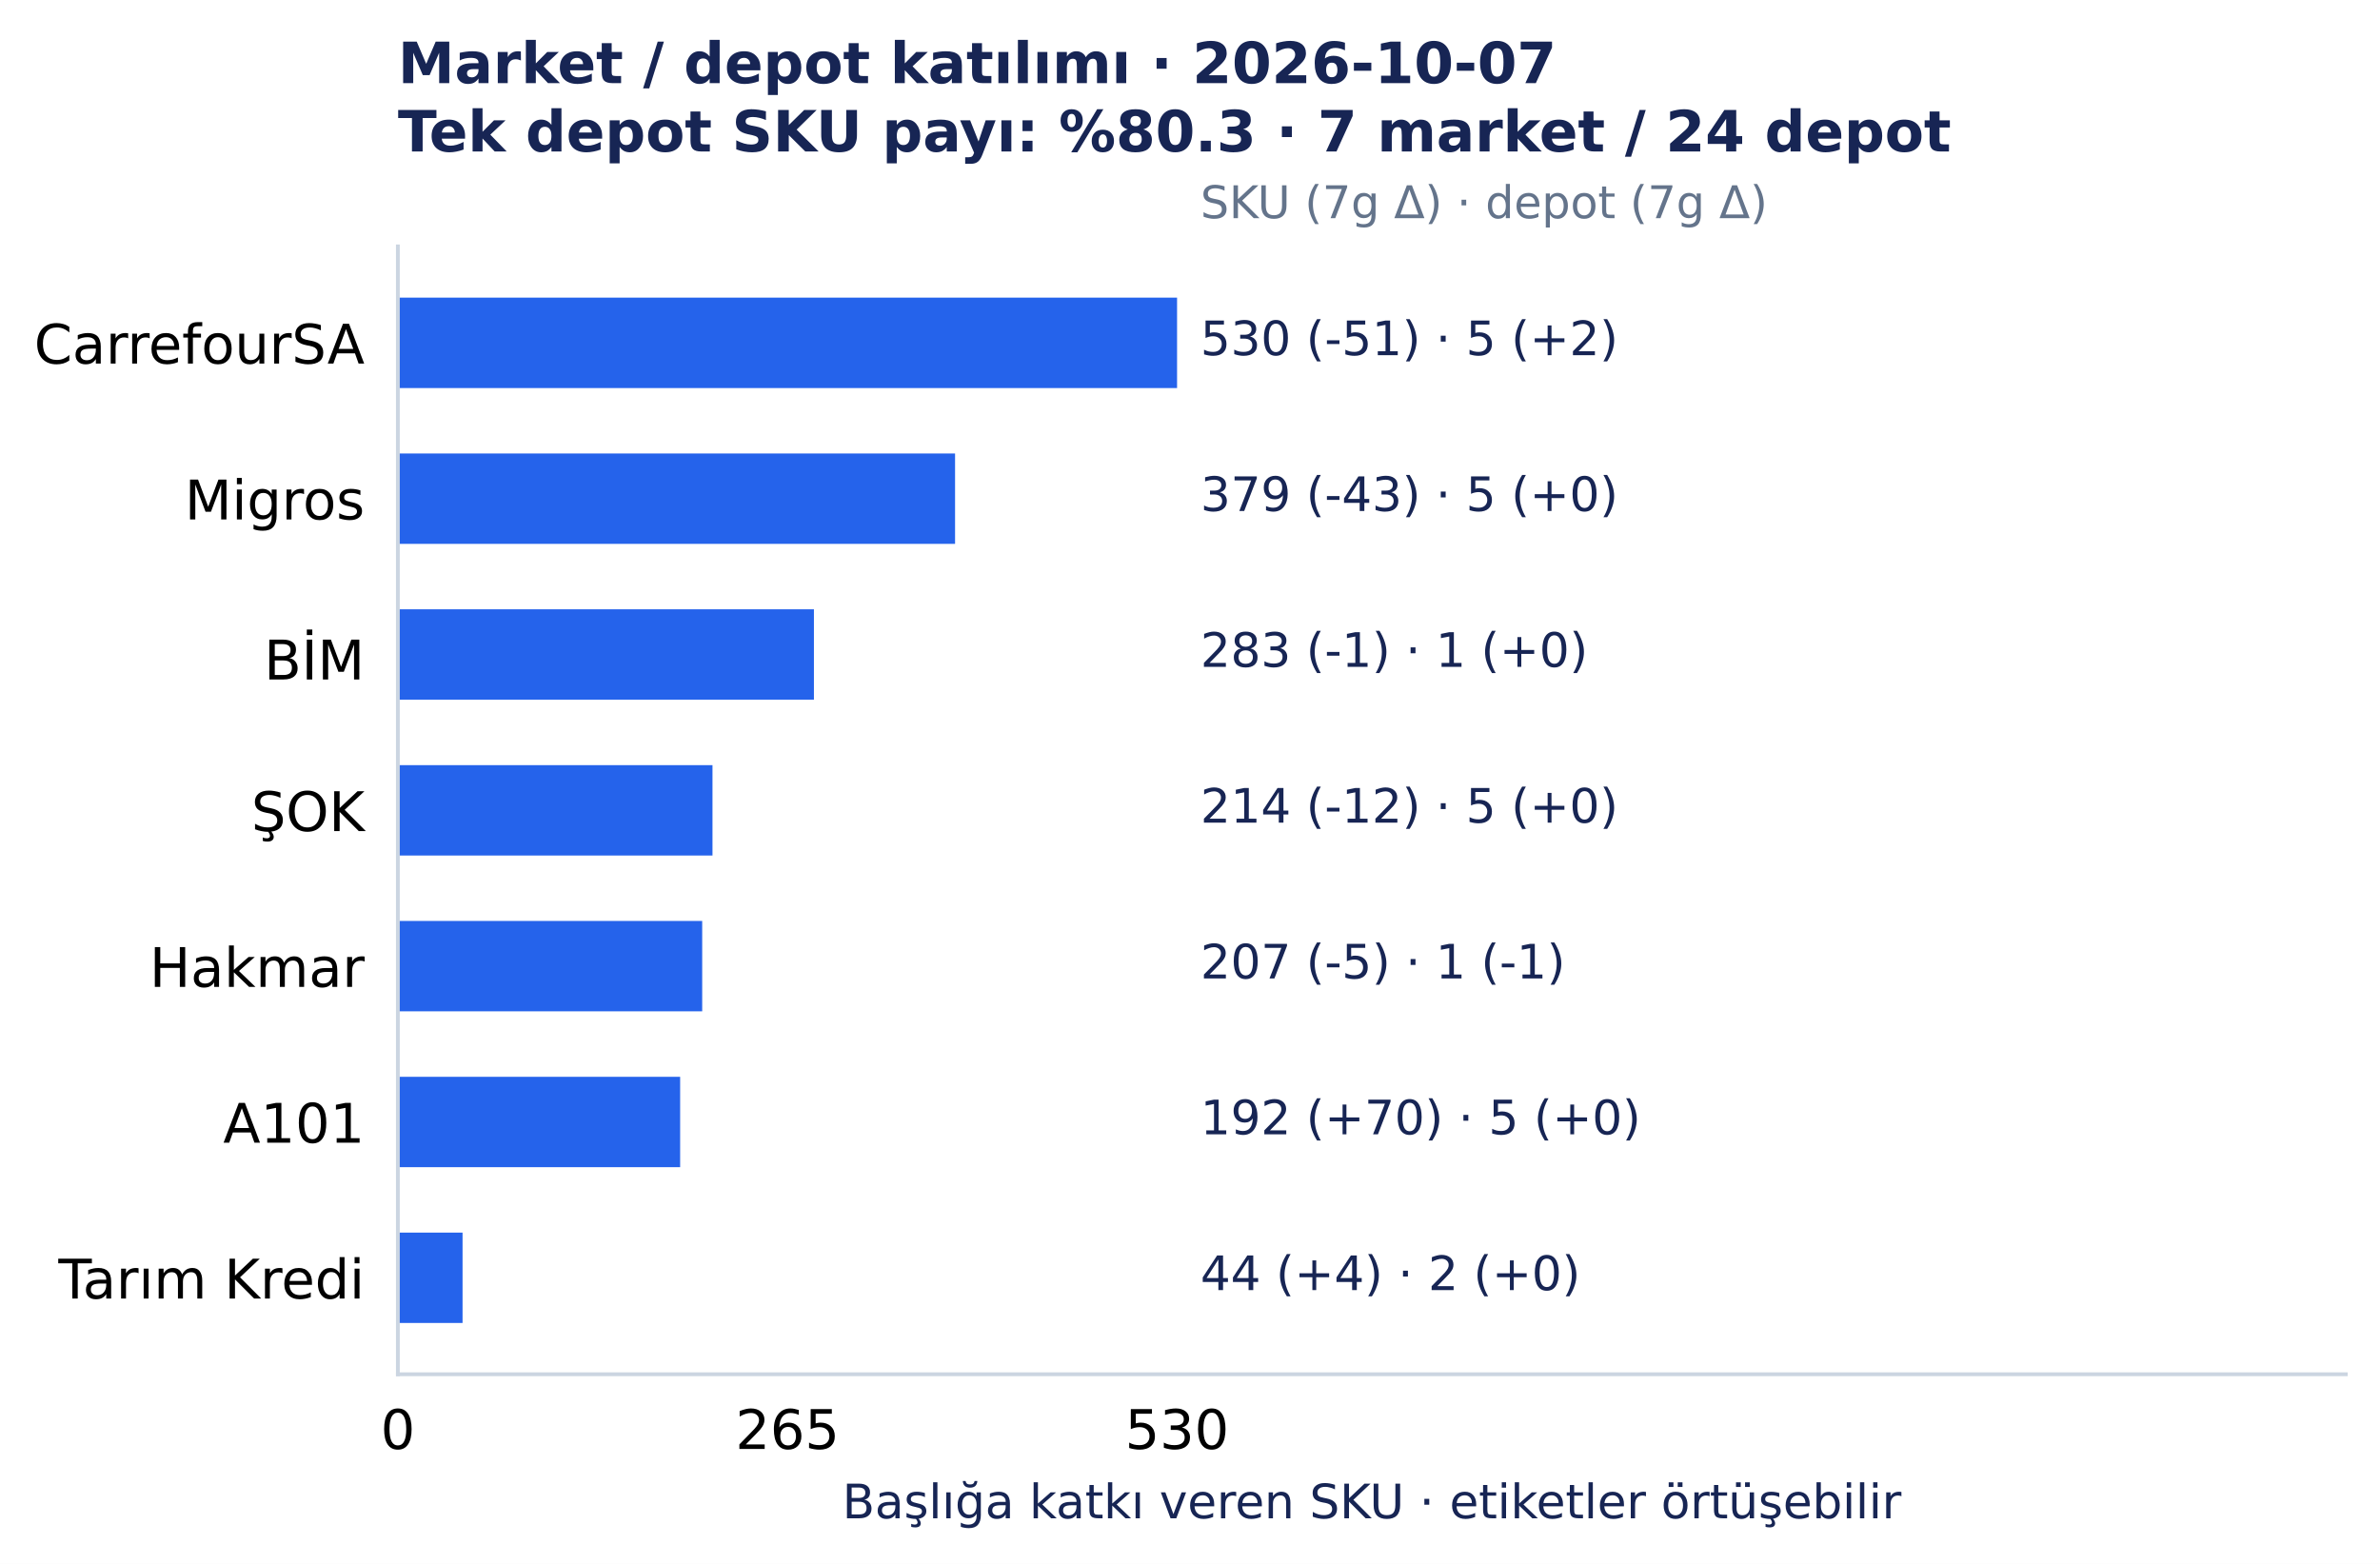
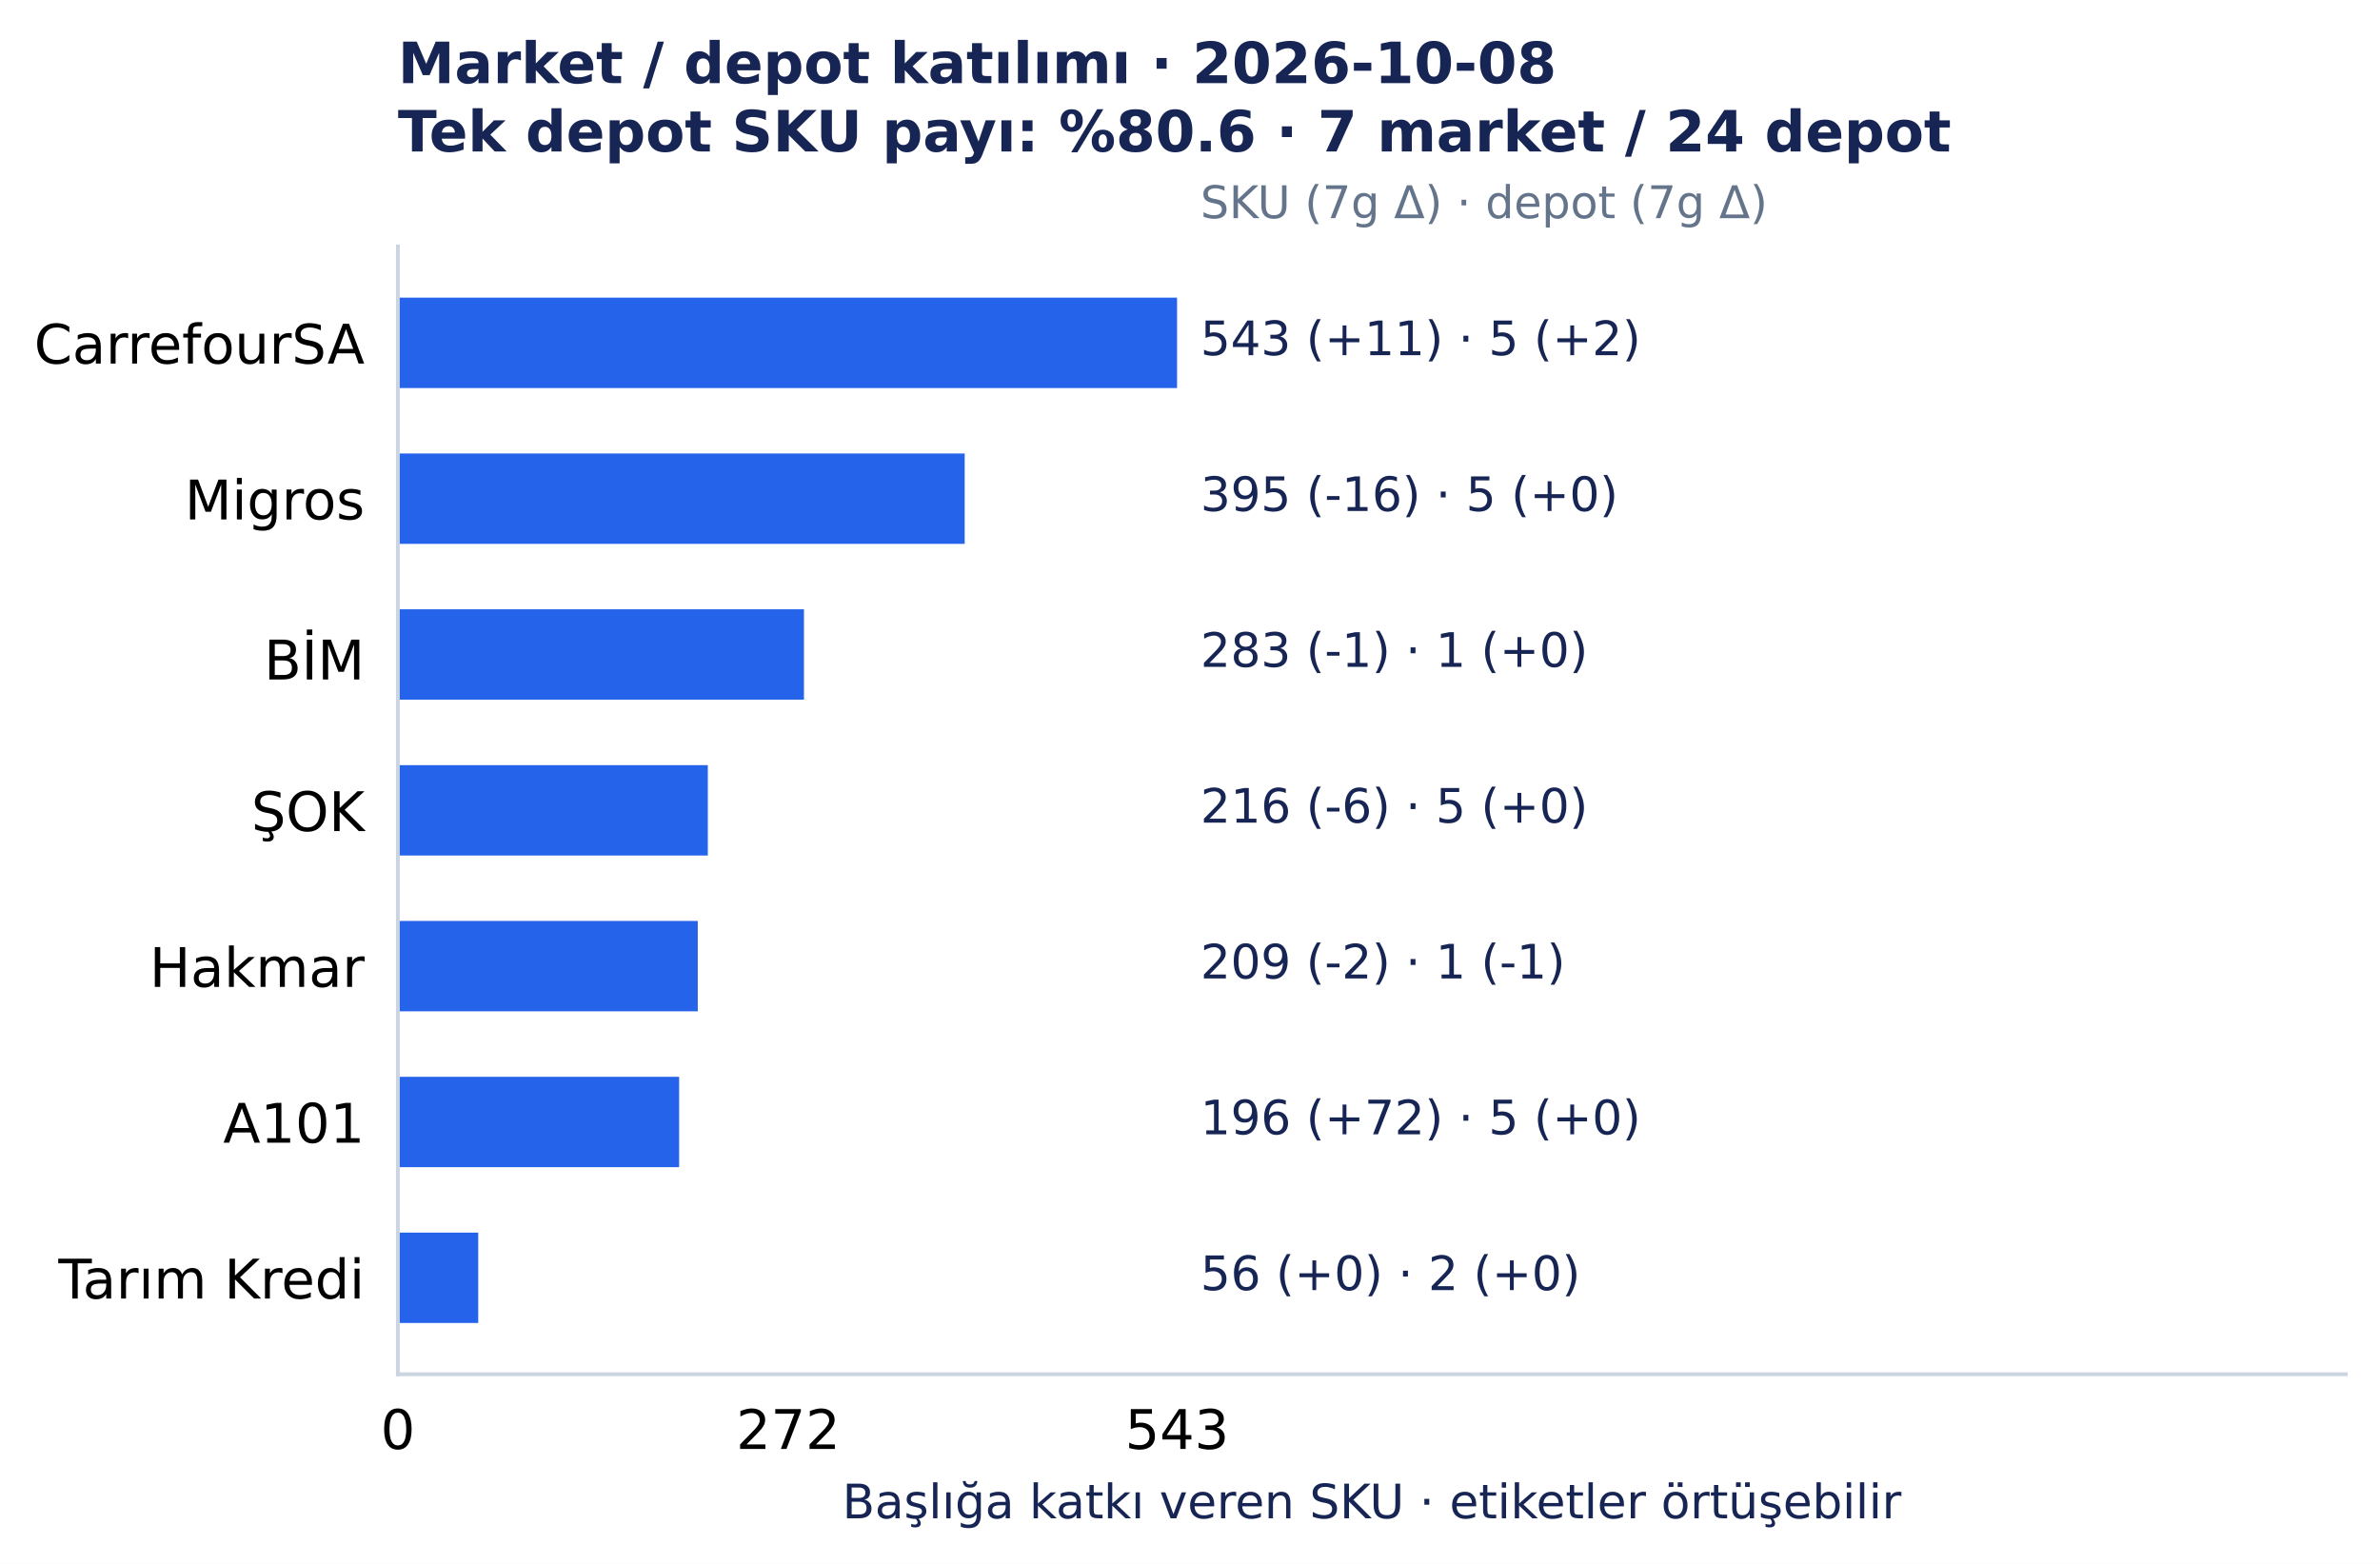
<svg xmlns="http://www.w3.org/2000/svg" width="501.492pt" height="329.548pt" viewBox="0 0 501.492 329.548" version="1.1">
  <defs>
    <style type="text/css">*{stroke-linejoin: round; stroke-linecap: butt}</style>
  </defs>
  <g id="figure_1">
    <g id="patch_1">
      <path d="M 0 329.548 L 501.492 329.548 L 501.492 0 L 0 0 z " style="fill: #ffffff" />
    </g>
    <g id="axes_1">
      <g id="patch_2">
        <path d="M 83.836 289.594 L 494.292 289.594 L 494.292 51.923 L 83.836 51.923 z " style="fill: #ffffff" />
      </g>
      <g id="matplotlib.axis_1">
        <g id="xtick_1">
          <g id="line2d_1" />
          <g id="text_1">
            <text style="font-size: 11.5px; font-family: 'DejaVu Sans', 'Bitstream Vera Sans', 'Computer Modern Sans Serif', 'Lucida Grande', 'Verdana', 'Geneva', 'Lucid', 'Arial', 'Helvetica', 'Avant Garde', sans-serif; text-anchor: middle" x="83.836" y="305.331" transform="rotate(-0 83.83609 305.3312)">0</text>
          </g>
        </g>
        <g id="xtick_2">
          <g id="line2d_2" />
          <g id="text_2">
-             <text style="font-size: 11.5px; font-family: 'DejaVu Sans', 'Bitstream Vera Sans', 'Computer Modern Sans Serif', 'Lucida Grande', 'Verdana', 'Geneva', 'Lucid', 'Arial', 'Helvetica', 'Avant Garde', sans-serif; text-anchor: middle" x="165.927" y="305.331" transform="rotate(-0 165.9273 305.3312)">265</text>
+             <text style="font-size: 11.5px; font-family: 'DejaVu Sans', 'Bitstream Vera Sans', 'Computer Modern Sans Serif', 'Lucida Grande', 'Verdana', 'Geneva', 'Lucid', 'Arial', 'Helvetica', 'Avant Garde', sans-serif; text-anchor: middle" x="166.079" y="305.331" transform="rotate(-0 166.0785 305.3312)">272</text>
          </g>
        </g>
        <g id="xtick_3">
          <g id="line2d_3" />
          <g id="text_3">
-             <text style="font-size: 11.5px; font-family: 'DejaVu Sans', 'Bitstream Vera Sans', 'Computer Modern Sans Serif', 'Lucida Grande', 'Verdana', 'Geneva', 'Lucid', 'Arial', 'Helvetica', 'Avant Garde', sans-serif; text-anchor: middle" x="248.019" y="305.331" transform="rotate(-0 248.0186 305.3312)">530</text>
+             <text style="font-size: 11.5px; font-family: 'DejaVu Sans', 'Bitstream Vera Sans', 'Computer Modern Sans Serif', 'Lucida Grande', 'Verdana', 'Geneva', 'Lucid', 'Arial', 'Helvetica', 'Avant Garde', sans-serif; text-anchor: middle" x="248.019" y="305.331" transform="rotate(-0 248.0186 305.3312)">543</text>
          </g>
        </g>
        <g id="text_4">
          <text style="font-size: 10px; font-family: 'DejaVu Sans', 'Bitstream Vera Sans', 'Computer Modern Sans Serif', 'Lucida Grande', 'Verdana', 'Geneva', 'Lucid', 'Arial', 'Helvetica', 'Avant Garde', sans-serif; text-anchor: middle; fill: #172554" x="289.064" y="319.945" transform="rotate(-0 289.0642 319.9455)">Başlığa katkı veren SKU · etiketler örtüşebilir</text>
        </g>
      </g>
      <g id="matplotlib.axis_2">
        <g id="ytick_1">
          <g id="line2d_4" />
          <g id="text_5">
            <text style="font-size: 11.5px; font-family: 'DejaVu Sans', 'Bitstream Vera Sans', 'Computer Modern Sans Serif', 'Lucida Grande', 'Verdana', 'Geneva', 'Lucid', 'Arial', 'Helvetica', 'Avant Garde', sans-serif; text-anchor: end" x="76.836" y="76.618" transform="rotate(-0 76.83609 76.61754)">CarrefourSA</text>
          </g>
        </g>
        <g id="ytick_2">
          <g id="line2d_5" />
          <g id="text_6">
            <text style="font-size: 11.5px; font-family: 'DejaVu Sans', 'Bitstream Vera Sans', 'Computer Modern Sans Serif', 'Lucida Grande', 'Verdana', 'Geneva', 'Lucid', 'Arial', 'Helvetica', 'Avant Garde', sans-serif; text-anchor: end" x="76.836" y="109.454" transform="rotate(-0 76.83609 109.4541)">Migros</text>
          </g>
        </g>
        <g id="ytick_3">
          <g id="line2d_6" />
          <g id="text_7">
            <text style="font-size: 11.5px; font-family: 'DejaVu Sans', 'Bitstream Vera Sans', 'Computer Modern Sans Serif', 'Lucida Grande', 'Verdana', 'Geneva', 'Lucid', 'Arial', 'Helvetica', 'Avant Garde', sans-serif; text-anchor: end" x="76.836" y="143.177" transform="rotate(-0 76.83609 143.1775)">BİM</text>
          </g>
        </g>
        <g id="ytick_4">
          <g id="line2d_7" />
          <g id="text_8">
            <text style="font-size: 11.5px; font-family: 'DejaVu Sans', 'Bitstream Vera Sans', 'Computer Modern Sans Serif', 'Lucida Grande', 'Verdana', 'Geneva', 'Lucid', 'Arial', 'Helvetica', 'Avant Garde', sans-serif; text-anchor: end" x="76.836" y="175.127" transform="rotate(-0 76.83609 175.1269)">ŞOK</text>
          </g>
        </g>
        <g id="ytick_5">
          <g id="line2d_8" />
          <g id="text_9">
            <text style="font-size: 11.5px; font-family: 'DejaVu Sans', 'Bitstream Vera Sans', 'Computer Modern Sans Serif', 'Lucida Grande', 'Verdana', 'Geneva', 'Lucid', 'Arial', 'Helvetica', 'Avant Garde', sans-serif; text-anchor: end" x="76.836" y="207.964" transform="rotate(-0 76.83609 207.9639)">Hakmar</text>
          </g>
        </g>
        <g id="ytick_6">
          <g id="line2d_9" />
          <g id="text_10">
            <text style="font-size: 11.5px; font-family: 'DejaVu Sans', 'Bitstream Vera Sans', 'Computer Modern Sans Serif', 'Lucida Grande', 'Verdana', 'Geneva', 'Lucid', 'Arial', 'Helvetica', 'Avant Garde', sans-serif; text-anchor: end" x="76.836" y="240.8" transform="rotate(-0 76.83609 240.8001)">A101</text>
          </g>
        </g>
        <g id="ytick_7">
          <g id="line2d_10" />
          <g id="text_11">
            <text style="font-size: 11.5px; font-family: 'DejaVu Sans', 'Bitstream Vera Sans', 'Computer Modern Sans Serif', 'Lucida Grande', 'Verdana', 'Geneva', 'Lucid', 'Arial', 'Helvetica', 'Avant Garde', sans-serif; text-anchor: end" x="76.836" y="273.637" transform="rotate(-0 76.83609 273.6372)">Tarım Kredi</text>
          </g>
        </g>
      </g>
      <g id="patch_3">
        <path d="M 83.836 62.726 L 248.019 62.726 L 248.019 81.771 L 83.836 81.771 z " clip-path="url(#p7150c4acc0)" style="fill: #2563eb" />
      </g>
      <g id="patch_4">
-         <path d="M 83.836 95.562 L 201.242 95.562 L 201.242 114.608 L 83.836 114.608 z " clip-path="url(#p7150c4acc0)" style="fill: #2563eb" />
+         <path d="M 83.836 95.562 L 203.269 95.562 L 203.269 114.608 L 83.836 114.608 z " clip-path="url(#p7150c4acc0)" style="fill: #2563eb" />
      </g>
      <g id="patch_5">
-         <path d="M 83.836 128.399 L 171.503 128.399 L 171.503 147.444 L 83.836 147.444 z " clip-path="url(#p7150c4acc0)" style="fill: #2563eb" />
+         <path d="M 83.836 128.399 L 169.405 128.399 L 169.405 147.444 L 83.836 147.444 z " clip-path="url(#p7150c4acc0)" style="fill: #2563eb" />
      </g>
      <g id="patch_6">
-         <path d="M 83.836 161.236 L 150.129 161.236 L 150.129 180.281 L 83.836 180.281 z " clip-path="url(#p7150c4acc0)" style="fill: #2563eb" />
+         <path d="M 83.836 161.236 L 149.146 161.236 L 149.146 180.281 L 83.836 180.281 z " clip-path="url(#p7150c4acc0)" style="fill: #2563eb" />
      </g>
      <g id="patch_7">
-         <path d="M 83.836 194.072 L 147.96 194.072 L 147.96 213.117 L 83.836 213.117 z " clip-path="url(#p7150c4acc0)" style="fill: #2563eb" />
+         <path d="M 83.836 194.072 L 147.03 194.072 L 147.03 213.117 L 83.836 213.117 z " clip-path="url(#p7150c4acc0)" style="fill: #2563eb" />
      </g>
      <g id="patch_8">
-         <path d="M 83.836 226.909 L 143.314 226.909 L 143.314 245.954 L 83.836 245.954 z " clip-path="url(#p7150c4acc0)" style="fill: #2563eb" />
+         <path d="M 83.836 226.909 L 143.099 226.909 L 143.099 245.954 L 83.836 245.954 z " clip-path="url(#p7150c4acc0)" style="fill: #2563eb" />
      </g>
      <g id="patch_9">
-         <path d="M 83.836 259.745 L 97.466 259.745 L 97.466 278.791 L 83.836 278.791 z " clip-path="url(#p7150c4acc0)" style="fill: #2563eb" />
+         <path d="M 83.836 259.745 L 100.768 259.745 L 100.768 278.791 L 83.836 278.791 z " clip-path="url(#p7150c4acc0)" style="fill: #2563eb" />
      </g>
      <g id="patch_10">
        <path d="M 83.836 289.594 L 83.836 51.923 " style="fill: none; stroke: #cbd5e1; stroke-width: 0.8; stroke-linejoin: miter; stroke-linecap: square" />
      </g>
      <g id="patch_11">
        <path d="M 83.836 289.594 L 494.292 289.594 " style="fill: none; stroke: #cbd5e1; stroke-width: 0.8; stroke-linejoin: miter; stroke-linecap: square" />
      </g>
      <g id="text_12">
-         <text style="font-size: 10px; font-family: 'DejaVu Sans', 'Bitstream Vera Sans', 'Computer Modern Sans Serif', 'Lucida Grande', 'Verdana', 'Geneva', 'Lucid', 'Arial', 'Helvetica', 'Avant Garde', sans-serif; text-anchor: start; fill: #172554" x="252.944" y="74.846" transform="rotate(-0 252.9441 74.84609)">530 (-51)  ·  5 (+2)</text>
+         <text style="font-size: 10px; font-family: 'DejaVu Sans', 'Bitstream Vera Sans', 'Computer Modern Sans Serif', 'Lucida Grande', 'Verdana', 'Geneva', 'Lucid', 'Arial', 'Helvetica', 'Avant Garde', sans-serif; text-anchor: start; fill: #172554" x="252.944" y="74.846" transform="rotate(-0 252.9441 74.84609)">543 (+11)  ·  5 (+2)</text>
      </g>
      <g id="text_13">
-         <text style="font-size: 10px; font-family: 'DejaVu Sans', 'Bitstream Vera Sans', 'Computer Modern Sans Serif', 'Lucida Grande', 'Verdana', 'Geneva', 'Lucid', 'Arial', 'Helvetica', 'Avant Garde', sans-serif; text-anchor: start; fill: #172554" x="252.944" y="107.683" transform="rotate(-0 252.9441 107.6827)">379 (-43)  ·  5 (+0)</text>
+         <text style="font-size: 10px; font-family: 'DejaVu Sans', 'Bitstream Vera Sans', 'Computer Modern Sans Serif', 'Lucida Grande', 'Verdana', 'Geneva', 'Lucid', 'Arial', 'Helvetica', 'Avant Garde', sans-serif; text-anchor: start; fill: #172554" x="252.944" y="107.683" transform="rotate(-0 252.9441 107.6827)">395 (-16)  ·  5 (+0)</text>
      </g>
      <g id="text_14">
        <text style="font-size: 10px; font-family: 'DejaVu Sans', 'Bitstream Vera Sans', 'Computer Modern Sans Serif', 'Lucida Grande', 'Verdana', 'Geneva', 'Lucid', 'Arial', 'Helvetica', 'Avant Garde', sans-serif; text-anchor: start; fill: #172554" x="252.944" y="140.519" transform="rotate(-0 252.9441 140.5193)">283 (-1)  ·  1 (+0)</text>
      </g>
      <g id="text_15">
-         <text style="font-size: 10px; font-family: 'DejaVu Sans', 'Bitstream Vera Sans', 'Computer Modern Sans Serif', 'Lucida Grande', 'Verdana', 'Geneva', 'Lucid', 'Arial', 'Helvetica', 'Avant Garde', sans-serif; text-anchor: start; fill: #172554" x="252.944" y="173.356" transform="rotate(-0 252.9441 173.3559)">214 (-12)  ·  5 (+0)</text>
+         <text style="font-size: 10px; font-family: 'DejaVu Sans', 'Bitstream Vera Sans', 'Computer Modern Sans Serif', 'Lucida Grande', 'Verdana', 'Geneva', 'Lucid', 'Arial', 'Helvetica', 'Avant Garde', sans-serif; text-anchor: start; fill: #172554" x="252.944" y="173.356" transform="rotate(-0 252.9441 173.3559)">216 (-6)  ·  5 (+0)</text>
      </g>
      <g id="text_16">
-         <text style="font-size: 10px; font-family: 'DejaVu Sans', 'Bitstream Vera Sans', 'Computer Modern Sans Serif', 'Lucida Grande', 'Verdana', 'Geneva', 'Lucid', 'Arial', 'Helvetica', 'Avant Garde', sans-serif; text-anchor: start; fill: #172554" x="252.944" y="206.193" transform="rotate(-0 252.9441 206.1925)">207 (-5)  ·  1 (-1)</text>
+         <text style="font-size: 10px; font-family: 'DejaVu Sans', 'Bitstream Vera Sans', 'Computer Modern Sans Serif', 'Lucida Grande', 'Verdana', 'Geneva', 'Lucid', 'Arial', 'Helvetica', 'Avant Garde', sans-serif; text-anchor: start; fill: #172554" x="252.944" y="206.193" transform="rotate(-0 252.9441 206.1925)">209 (-2)  ·  1 (-1)</text>
      </g>
      <g id="text_17">
-         <text style="font-size: 10px; font-family: 'DejaVu Sans', 'Bitstream Vera Sans', 'Computer Modern Sans Serif', 'Lucida Grande', 'Verdana', 'Geneva', 'Lucid', 'Arial', 'Helvetica', 'Avant Garde', sans-serif; text-anchor: start; fill: #172554" x="252.944" y="239.029" transform="rotate(-0 252.9441 239.0291)">192 (+70)  ·  5 (+0)</text>
+         <text style="font-size: 10px; font-family: 'DejaVu Sans', 'Bitstream Vera Sans', 'Computer Modern Sans Serif', 'Lucida Grande', 'Verdana', 'Geneva', 'Lucid', 'Arial', 'Helvetica', 'Avant Garde', sans-serif; text-anchor: start; fill: #172554" x="252.944" y="239.029" transform="rotate(-0 252.9441 239.0291)">196 (+72)  ·  5 (+0)</text>
      </g>
      <g id="text_18">
-         <text style="font-size: 10px; font-family: 'DejaVu Sans', 'Bitstream Vera Sans', 'Computer Modern Sans Serif', 'Lucida Grande', 'Verdana', 'Geneva', 'Lucid', 'Arial', 'Helvetica', 'Avant Garde', sans-serif; text-anchor: start; fill: #172554" x="252.944" y="271.866" transform="rotate(-0 252.9441 271.8657)">44 (+4)  ·  2 (+0)</text>
+         <text style="font-size: 10px; font-family: 'DejaVu Sans', 'Bitstream Vera Sans', 'Computer Modern Sans Serif', 'Lucida Grande', 'Verdana', 'Geneva', 'Lucid', 'Arial', 'Helvetica', 'Avant Garde', sans-serif; text-anchor: start; fill: #172554" x="252.944" y="271.866" transform="rotate(-0 252.9441 271.8657)">56 (+0)  ·  2 (+0)</text>
      </g>
      <g id="text_19">
        <text style="font-size: 9.5px; font-family: 'DejaVu Sans', 'Bitstream Vera Sans', 'Computer Modern Sans Serif', 'Lucida Grande', 'Verdana', 'Geneva', 'Lucid', 'Arial', 'Helvetica', 'Avant Garde', sans-serif; text-anchor: start; fill: #64748b" x="252.944" y="45.979" transform="rotate(-0 252.9441 45.97915)">SKU (7g Δ) · depot (7g Δ)</text>
      </g>
      <g id="text_20">
-         <text style="font-weight: 700; font-size: 12px; font-family: 'DejaVu Sans', 'Bitstream Vera Sans', 'Computer Modern Sans Serif', 'Lucida Grande', 'Verdana', 'Geneva', 'Lucid', 'Arial', 'Helvetica', 'Avant Garde', sans-serif; fill: #172554" transform="translate(83.83609 17.5193)">Market / depot katılımı · 2026-10-07</text>
-         <text style="font-weight: 700; font-size: 12px; font-family: 'DejaVu Sans', 'Bitstream Vera Sans', 'Computer Modern Sans Serif', 'Lucida Grande', 'Verdana', 'Geneva', 'Lucid', 'Arial', 'Helvetica', 'Avant Garde', sans-serif; fill: #172554" transform="translate(83.83609 31.92258)">Tek depot SKU payı: %80.3 · 7 market / 24 depot</text>
+         <text style="font-weight: 700; font-size: 12px; font-family: 'DejaVu Sans', 'Bitstream Vera Sans', 'Computer Modern Sans Serif', 'Lucida Grande', 'Verdana', 'Geneva', 'Lucid', 'Arial', 'Helvetica', 'Avant Garde', sans-serif; fill: #172554" transform="translate(83.83609 17.5193)">Market / depot katılımı · 2026-10-08</text>
+         <text style="font-weight: 700; font-size: 12px; font-family: 'DejaVu Sans', 'Bitstream Vera Sans', 'Computer Modern Sans Serif', 'Lucida Grande', 'Verdana', 'Geneva', 'Lucid', 'Arial', 'Helvetica', 'Avant Garde', sans-serif; fill: #172554" transform="translate(83.83609 31.92258)">Tek depot SKU payı: %80.6 · 7 market / 24 depot</text>
      </g>
    </g>
  </g>
  <defs>
    <clipPath id="p7150c4acc0">
      <rect x="83.836" y="51.923" width="410.456" height="237.671" />
    </clipPath>
  </defs>
</svg>
